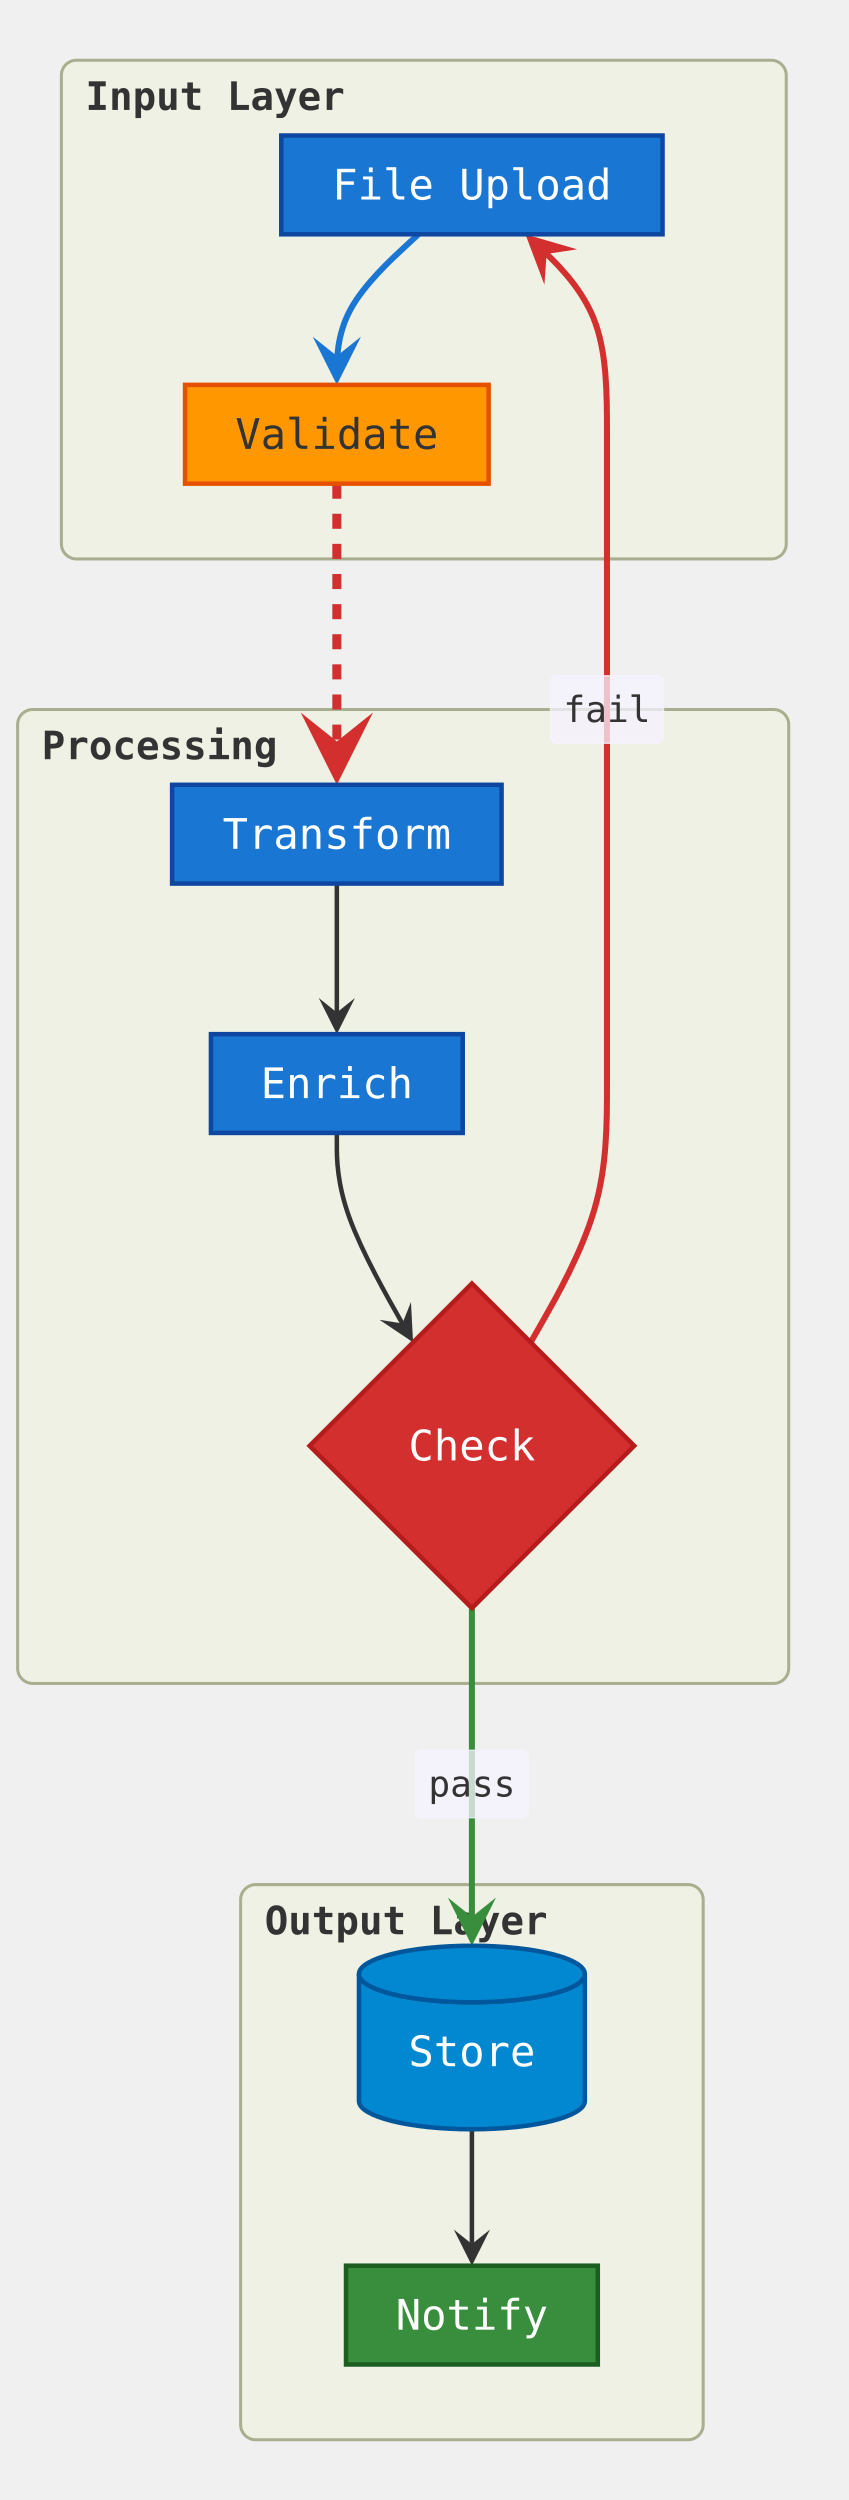
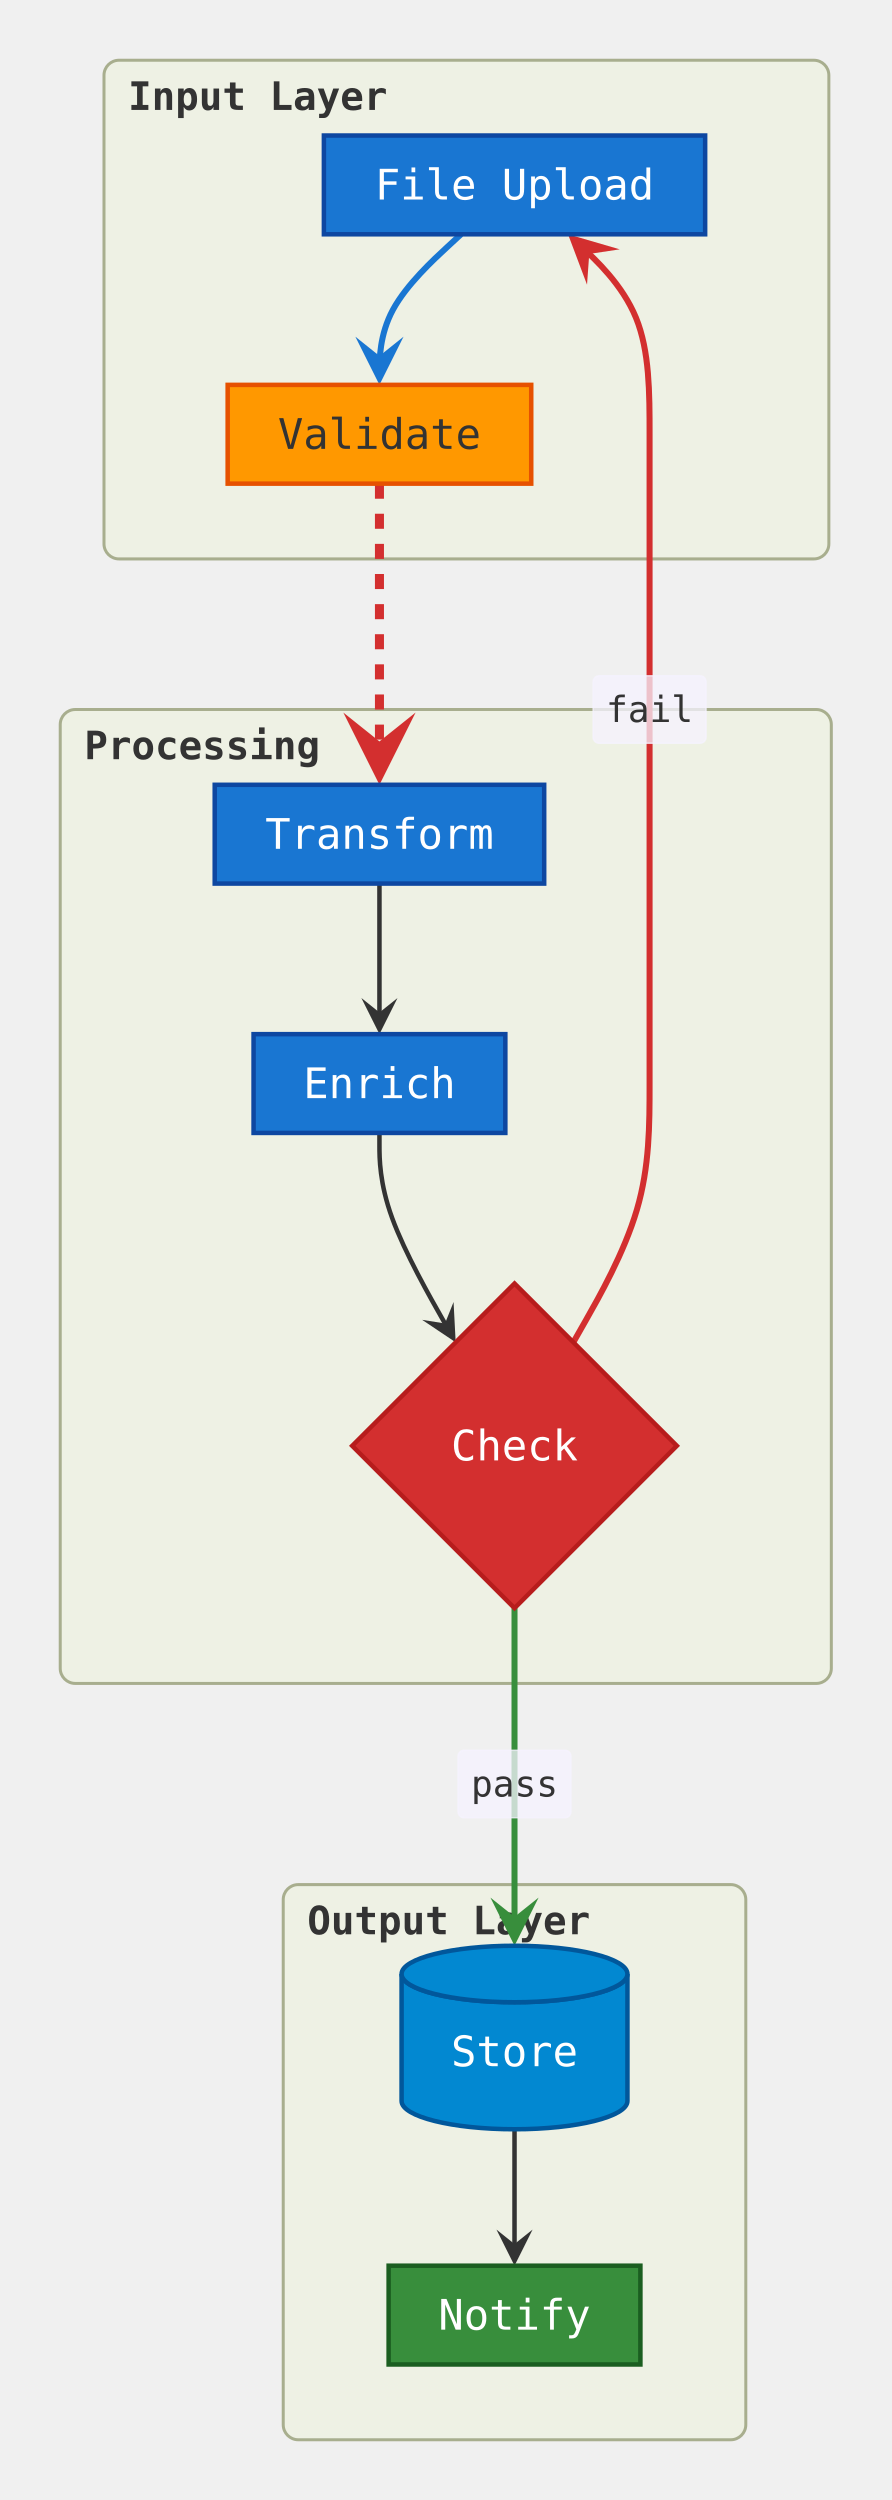
- <svg xmlns="http://www.w3.org/2000/svg" viewBox="0 0 281.9 830.15" width="281.9" height="830.15">
+ <svg xmlns="http://www.w3.org/2000/svg" viewBox="0 0 296.05 830.15" width="296.05" height="830.15">
  <defs>
    <marker id="arrow-point-1976d2" viewBox="0 0 10 10" refX="8" refY="5" markerWidth="8" markerHeight="8" orient="auto-start-reverse">
      <path d="M10 5 L0 10 L4 5 L0 0 Z" fill="#1976d2" />
    </marker>
    <marker id="arrow-point-333333" viewBox="0 0 10 10" refX="8" refY="5" markerWidth="8" markerHeight="8" orient="auto-start-reverse">
      <path d="M10 5 L0 10 L4 5 L0 0 Z" fill="#333333" />
    </marker>
    <marker id="arrow-point-d32f2f" viewBox="0 0 10 10" refX="8" refY="5" markerWidth="8" markerHeight="8" orient="auto-start-reverse">
      <path d="M10 5 L0 10 L4 5 L0 0 Z" fill="#d32f2f" />
    </marker>
    <marker id="arrow-point-388e3c" viewBox="0 0 10 10" refX="8" refY="5" markerWidth="8" markerHeight="8" orient="auto-start-reverse">
      <path d="M10 5 L0 10 L4 5 L0 0 Z" fill="#388e3c" />
    </marker>
  </defs>
  <g transform="translate(20, 20)">
-     <rect x="-14.15" y="215.6" width="256.05" height="323.4" rx="5" ry="5" fill="#ecf2dc99" stroke="#a8ae8e" stroke-width="1" />
-     <text x="-6.15" y="227.6" text-anchor="start" dominant-baseline="central" font-size="13px" font-family="'Intel One Mono', 'SF Mono', 'Cascadia Code', 'JetBrains Mono', 'Fira Code', 'Consolas', 'Menlo', monospace" fill="#333333" font-weight="bold">Processing</text>
-     <rect x="0.38" y="0" width="240.7" height="165.6" rx="5" ry="5" fill="#ecf2dc99" stroke="#a8ae8e" stroke-width="1" />
-     <text x="8.38" y="12" text-anchor="start" dominant-baseline="central" font-size="13px" font-family="'Intel One Mono', 'SF Mono', 'Cascadia Code', 'JetBrains Mono', 'Fira Code', 'Consolas', 'Menlo', monospace" fill="#333333" font-weight="bold">Input Layer</text>
-     <rect x="59.9" y="605.8" width="153.6" height="184.35" rx="5" ry="5" fill="#ecf2dc99" stroke="#a8ae8e" stroke-width="1" />
-     <text x="67.9" y="617.8" text-anchor="start" dominant-baseline="central" font-size="13px" font-family="'Intel One Mono', 'SF Mono', 'Cascadia Code', 'JetBrains Mono', 'Fira Code', 'Consolas', 'Menlo', monospace" fill="#333333" font-weight="bold">Output Layer</text>
-     <path d="M118.93 57.8 L114.42 61.97 C109.91 66.13 100.88 74.47 96.36 82.8 C91.85 91.13 91.85 99.47 91.85 103.63 L91.85 104.6" fill="none" stroke="#1976d2" stroke-width="2" marker-end="url(#arrow-point-1976d2)" />
-     <path d="M91.85 273.4 L91.85 277.57 C91.85 281.73 91.85 290.07 91.85 298.4 C91.85 306.73 91.85 315.07 91.85 319.23 L91.85 321" fill="none" stroke="#333333" stroke-width="1.5" marker-end="url(#arrow-point-333333)" />
-     <path d="M91.85 356.2 L91.85 360.37 C91.85 364.53 91.85 372.87 96.07 384.46 C100.29 396.04 108.73 410.89 112.95 418.31 L115.98 423.65" fill="none" stroke="#333333" stroke-width="1.5" marker-end="url(#arrow-point-333333)" />
-     <path d="M136.7 687.04 L136.7 690.42 C136.7 693.81 136.7 700.58 136.7 708.13 C136.7 715.68 136.7 724.02 136.7 728.18 L136.7 729.95" fill="none" stroke="#333333" stroke-width="1.5" marker-end="url(#arrow-point-333333)" />
-     <path d="M91.85 140.6 L91.85 144.77 C91.85 148.93 91.85 157.27 91.85 165.6 C91.85 173.93 91.85 182.27 91.85 190.6 C91.85 198.93 91.85 207.27 91.85 215.6 C91.85 223.93 91.85 232.27 91.85 235.8" fill="none" stroke="#d32f2f" stroke-width="3" stroke-dasharray="5" marker-end="url(#arrow-point-d32f2f)" />
-     <path d="M136.7 514 L136.7 518.17 C136.7 522.33 136.7 530.67 136.7 540.4 C136.7 550.13 136.7 561.27 136.7 572.4 C136.7 583.53 136.7 594.67 136.7 603.62 C136.7 612.57 136.7 619.34 136.7 622.73 L136.7 622.91" fill="none" stroke="#388e3c" stroke-width="2" marker-end="url(#arrow-point-388e3c)" />
-     <rect x="117.96" y="561.2" width="37.49" height="22.4" rx="2" ry="2" fill="#f5f3ffbf" stroke="#f5f3ffbf" stroke-width="0.5" />
-     <text x="136.7" y="572.4" text-anchor="middle" dominant-baseline="central" font-size="12px" font-family="'Intel One Mono', 'SF Mono', 'Cascadia Code', 'JetBrains Mono', 'Fira Code', 'Consolas', 'Menlo', monospace" fill="#333333">pass</text>
-     <path d="M156.23 425.73 L160.45 418.31 C164.67 410.89 173.11 396.04 177.33 381.72 C181.55 367.4 181.55 353.6 181.55 339.8 C181.55 326 181.55 312.2 181.55 298.4 C181.55 284.6 181.55 270.8 181.55 257 C181.55 243.2 181.55 229.4 181.55 218.33 C181.55 207.27 181.55 198.93 181.55 190.6 C181.55 182.27 181.55 173.93 181.55 162.87 C181.55 151.8 181.55 138 181.55 124.2 C181.55 110.4 181.55 96.6 177.04 85.53 C172.52 74.47 163.49 66.13 158.98 61.97 L156.82 59.97" fill="none" stroke="#d32f2f" stroke-width="2" marker-end="url(#arrow-point-d32f2f)" />
-     <rect x="162.81" y="204.4" width="37.49" height="22.4" rx="2" ry="2" fill="#f5f3ffbf" stroke="#f5f3ffbf" stroke-width="0.5" />
-     <text x="181.55" y="215.6" text-anchor="middle" dominant-baseline="central" font-size="12px" font-family="'Intel One Mono', 'SF Mono', 'Cascadia Code', 'JetBrains Mono', 'Fira Code', 'Consolas', 'Menlo', monospace" fill="#333333">fail</text>
-     <rect x="73.4" y="25" width="126.6" height="32.8" fill="#1976d2" stroke="#0d47a1" stroke-width="1.5" />
-     <text x="136.7" y="41.4" text-anchor="middle" dominant-baseline="central" font-size="14px" font-family="'Intel One Mono', 'SF Mono', 'Cascadia Code', 'JetBrains Mono', 'Fira Code', 'Consolas', 'Menlo', monospace" fill="#ffffff">File Upload</text>
-     <rect x="41.45" y="107.8" width="100.8" height="32.8" fill="#ff9800" stroke="#e65100" stroke-width="1.5" />
-     <text x="91.85" y="124.2" text-anchor="middle" dominant-baseline="central" font-size="14px" font-family="'Intel One Mono', 'SF Mono', 'Cascadia Code', 'JetBrains Mono', 'Fira Code', 'Consolas', 'Menlo', monospace" fill="#333333">Validate</text>
-     <rect x="37.15" y="240.6" width="109.4" height="32.8" fill="#1976d2" stroke="#0d47a1" stroke-width="1.5" />
-     <text x="91.85" y="257" text-anchor="middle" dominant-baseline="central" font-size="14px" font-family="'Intel One Mono', 'SF Mono', 'Cascadia Code', 'JetBrains Mono', 'Fira Code', 'Consolas', 'Menlo', monospace" fill="#ffffff">Transform</text>
-     <rect x="50.05" y="323.4" width="83.6" height="32.8" fill="#1976d2" stroke="#0d47a1" stroke-width="1.5" />
-     <text x="91.85" y="339.8" text-anchor="middle" dominant-baseline="central" font-size="14px" font-family="'Intel One Mono', 'SF Mono', 'Cascadia Code', 'JetBrains Mono', 'Fira Code', 'Consolas', 'Menlo', monospace" fill="#ffffff">Enrich</text>
-     <polygon points="136.7,406.2 190.6,460.1 136.7,514 82.8,460.1" fill="#d32f2f" stroke="#b71c1c" stroke-width="1.5" />
-     <text x="136.7" y="460.1" text-anchor="middle" dominant-baseline="central" font-size="14px" font-family="'Intel One Mono', 'SF Mono', 'Cascadia Code', 'JetBrains Mono', 'Fira Code', 'Consolas', 'Menlo', monospace" fill="#ffffff">Check</text>
-     <path d="M99.2 635.49 L99.2 677.66 A37.5 9.38 0 0 0 174.2 677.66 L174.2 635.49 A37.5 9.38 0 0 1 99.2 635.49" fill="#0288d1" stroke="#01579b" stroke-width="1.5" />
-     <path d="M99.2 635.49 A37.5 9.38 0 0 1 174.2 635.49 A37.5 9.38 0 0 1 99.2 635.49" fill="#0288d1" stroke="#01579b" stroke-width="1.5" />
-     <text x="136.7" y="661.26" text-anchor="middle" dominant-baseline="central" font-size="14px" font-family="'Intel One Mono', 'SF Mono', 'Cascadia Code', 'JetBrains Mono', 'Fira Code', 'Consolas', 'Menlo', monospace" fill="#ffffff">Store</text>
-     <rect x="94.9" y="732.35" width="83.6" height="32.8" fill="#388e3c" stroke="#1b5e20" stroke-width="1.5" />
-     <text x="136.7" y="748.75" text-anchor="middle" dominant-baseline="central" font-size="14px" font-family="'Intel One Mono', 'SF Mono', 'Cascadia Code', 'JetBrains Mono', 'Fira Code', 'Consolas', 'Menlo', monospace" fill="#ffffff">Notify</text>
+     <rect x="0" y="215.6" width="256.05" height="323.4" rx="5" ry="5" fill="#ecf2dc99" stroke="#a8ae8e" stroke-width="1" />
+     <text x="8" y="227.6" text-anchor="start" dominant-baseline="central" font-size="13px" font-family="'Intel One Mono', 'SF Mono', 'Cascadia Code', 'JetBrains Mono', 'Fira Code', 'Consolas', 'Menlo', monospace" fill="#333333" font-weight="bold">Processing</text>
+     <rect x="14.53" y="0" width="240.7" height="165.6" rx="5" ry="5" fill="#ecf2dc99" stroke="#a8ae8e" stroke-width="1" />
+     <text x="22.53" y="12" text-anchor="start" dominant-baseline="central" font-size="13px" font-family="'Intel One Mono', 'SF Mono', 'Cascadia Code', 'JetBrains Mono', 'Fira Code', 'Consolas', 'Menlo', monospace" fill="#333333" font-weight="bold">Input Layer</text>
+     <rect x="74.05" y="605.8" width="153.6" height="184.35" rx="5" ry="5" fill="#ecf2dc99" stroke="#a8ae8e" stroke-width="1" />
+     <text x="82.05" y="617.8" text-anchor="start" dominant-baseline="central" font-size="13px" font-family="'Intel One Mono', 'SF Mono', 'Cascadia Code', 'JetBrains Mono', 'Fira Code', 'Consolas', 'Menlo', monospace" fill="#333333" font-weight="bold">Output Layer</text>
+     <path d="M133.08 57.8 L128.57 61.97 C124.06 66.13 115.03 74.47 110.51 82.8 C106 91.13 106 99.47 106 103.63 L106 104.6" fill="none" stroke="#1976d2" stroke-width="2" marker-end="url(#arrow-point-1976d2)" />
+     <path d="M106 273.4 L106 277.57 C106 281.73 106 290.07 106 298.4 C106 306.73 106 315.07 106 319.23 L106 321" fill="none" stroke="#333333" stroke-width="1.5" marker-end="url(#arrow-point-333333)" />
+     <path d="M106 356.2 L106 360.37 C106 364.53 106 372.87 110.22 384.46 C114.44 396.04 122.88 410.89 127.1 418.31 L130.13 423.65" fill="none" stroke="#333333" stroke-width="1.5" marker-end="url(#arrow-point-333333)" />
+     <path d="M150.85 687.04 L150.85 690.42 C150.85 693.81 150.85 700.58 150.85 708.13 C150.85 715.68 150.85 724.02 150.85 728.18 L150.85 729.95" fill="none" stroke="#333333" stroke-width="1.5" marker-end="url(#arrow-point-333333)" />
+     <path d="M106 140.6 L106 144.77 C106 148.93 106 157.27 106 165.6 C106 173.93 106 182.27 106 190.6 C106 198.93 106 207.27 106 215.6 C106 223.93 106 232.27 106 235.8" fill="none" stroke="#d32f2f" stroke-width="3" stroke-dasharray="5" marker-end="url(#arrow-point-d32f2f)" />
+     <path d="M150.85 514 L150.85 518.17 C150.85 522.33 150.85 530.67 150.85 540.4 C150.85 550.13 150.85 561.27 150.85 572.4 C150.85 583.53 150.85 594.67 150.85 603.62 C150.85 612.57 150.85 619.34 150.85 622.73 L150.85 622.91" fill="none" stroke="#388e3c" stroke-width="2" marker-end="url(#arrow-point-388e3c)" />
+     <rect x="132.11" y="561.2" width="37.49" height="22.4" rx="2" ry="2" fill="#f5f3ffbf" stroke="#f5f3ffbf" stroke-width="0.5" />
+     <text x="150.85" y="572.4" text-anchor="middle" dominant-baseline="central" font-size="12px" font-family="'Intel One Mono', 'SF Mono', 'Cascadia Code', 'JetBrains Mono', 'Fira Code', 'Consolas', 'Menlo', monospace" fill="#333333">pass</text>
+     <path d="M170.38 425.73 L174.6 418.31 C178.82 410.89 187.26 396.04 191.48 381.72 C195.7 367.4 195.7 353.6 195.7 339.8 C195.7 326 195.7 312.2 195.7 298.4 C195.7 284.6 195.7 270.8 195.7 257 C195.7 243.2 195.7 229.4 195.7 218.33 C195.7 207.27 195.7 198.93 195.7 190.6 C195.7 182.27 195.7 173.93 195.7 162.87 C195.7 151.8 195.7 138 195.7 124.2 C195.7 110.4 195.7 96.6 191.19 85.53 C186.67 74.47 177.64 66.13 173.13 61.97 L170.97 59.97" fill="none" stroke="#d32f2f" stroke-width="2" marker-end="url(#arrow-point-d32f2f)" />
+     <rect x="176.96" y="204.4" width="37.49" height="22.4" rx="2" ry="2" fill="#f5f3ffbf" stroke="#f5f3ffbf" stroke-width="0.5" />
+     <text x="195.7" y="215.6" text-anchor="middle" dominant-baseline="central" font-size="12px" font-family="'Intel One Mono', 'SF Mono', 'Cascadia Code', 'JetBrains Mono', 'Fira Code', 'Consolas', 'Menlo', monospace" fill="#333333">fail</text>
+     <rect x="87.55" y="25" width="126.6" height="32.8" fill="#1976d2" stroke="#0d47a1" stroke-width="1.5" />
+     <text x="150.85" y="41.4" text-anchor="middle" dominant-baseline="central" font-size="14px" font-family="'Intel One Mono', 'SF Mono', 'Cascadia Code', 'JetBrains Mono', 'Fira Code', 'Consolas', 'Menlo', monospace" fill="#ffffff">File Upload</text>
+     <rect x="55.6" y="107.8" width="100.8" height="32.8" fill="#ff9800" stroke="#e65100" stroke-width="1.5" />
+     <text x="106" y="124.2" text-anchor="middle" dominant-baseline="central" font-size="14px" font-family="'Intel One Mono', 'SF Mono', 'Cascadia Code', 'JetBrains Mono', 'Fira Code', 'Consolas', 'Menlo', monospace" fill="#333333">Validate</text>
+     <rect x="51.3" y="240.6" width="109.4" height="32.8" fill="#1976d2" stroke="#0d47a1" stroke-width="1.5" />
+     <text x="106" y="257" text-anchor="middle" dominant-baseline="central" font-size="14px" font-family="'Intel One Mono', 'SF Mono', 'Cascadia Code', 'JetBrains Mono', 'Fira Code', 'Consolas', 'Menlo', monospace" fill="#ffffff">Transform</text>
+     <rect x="64.2" y="323.4" width="83.6" height="32.8" fill="#1976d2" stroke="#0d47a1" stroke-width="1.5" />
+     <text x="106" y="339.8" text-anchor="middle" dominant-baseline="central" font-size="14px" font-family="'Intel One Mono', 'SF Mono', 'Cascadia Code', 'JetBrains Mono', 'Fira Code', 'Consolas', 'Menlo', monospace" fill="#ffffff">Enrich</text>
+     <polygon points="150.85,406.2 204.75,460.1 150.85,514 96.95,460.1" fill="#d32f2f" stroke="#b71c1c" stroke-width="1.5" />
+     <text x="150.85" y="460.1" text-anchor="middle" dominant-baseline="central" font-size="14px" font-family="'Intel One Mono', 'SF Mono', 'Cascadia Code', 'JetBrains Mono', 'Fira Code', 'Consolas', 'Menlo', monospace" fill="#ffffff">Check</text>
+     <path d="M113.35 635.49 L113.35 677.66 A37.5 9.38 0 0 0 188.35 677.66 L188.35 635.49 A37.5 9.38 0 0 1 113.35 635.49" fill="#0288d1" stroke="#01579b" stroke-width="1.5" />
+     <path d="M113.35 635.49 A37.5 9.38 0 0 1 188.35 635.49 A37.5 9.38 0 0 1 113.35 635.49" fill="#0288d1" stroke="#01579b" stroke-width="1.5" />
+     <text x="150.85" y="661.26" text-anchor="middle" dominant-baseline="central" font-size="14px" font-family="'Intel One Mono', 'SF Mono', 'Cascadia Code', 'JetBrains Mono', 'Fira Code', 'Consolas', 'Menlo', monospace" fill="#ffffff">Store</text>
+     <rect x="109.05" y="732.35" width="83.6" height="32.8" fill="#388e3c" stroke="#1b5e20" stroke-width="1.5" />
+     <text x="150.85" y="748.75" text-anchor="middle" dominant-baseline="central" font-size="14px" font-family="'Intel One Mono', 'SF Mono', 'Cascadia Code', 'JetBrains Mono', 'Fira Code', 'Consolas', 'Menlo', monospace" fill="#ffffff">Notify</text>
  </g>
</svg>
